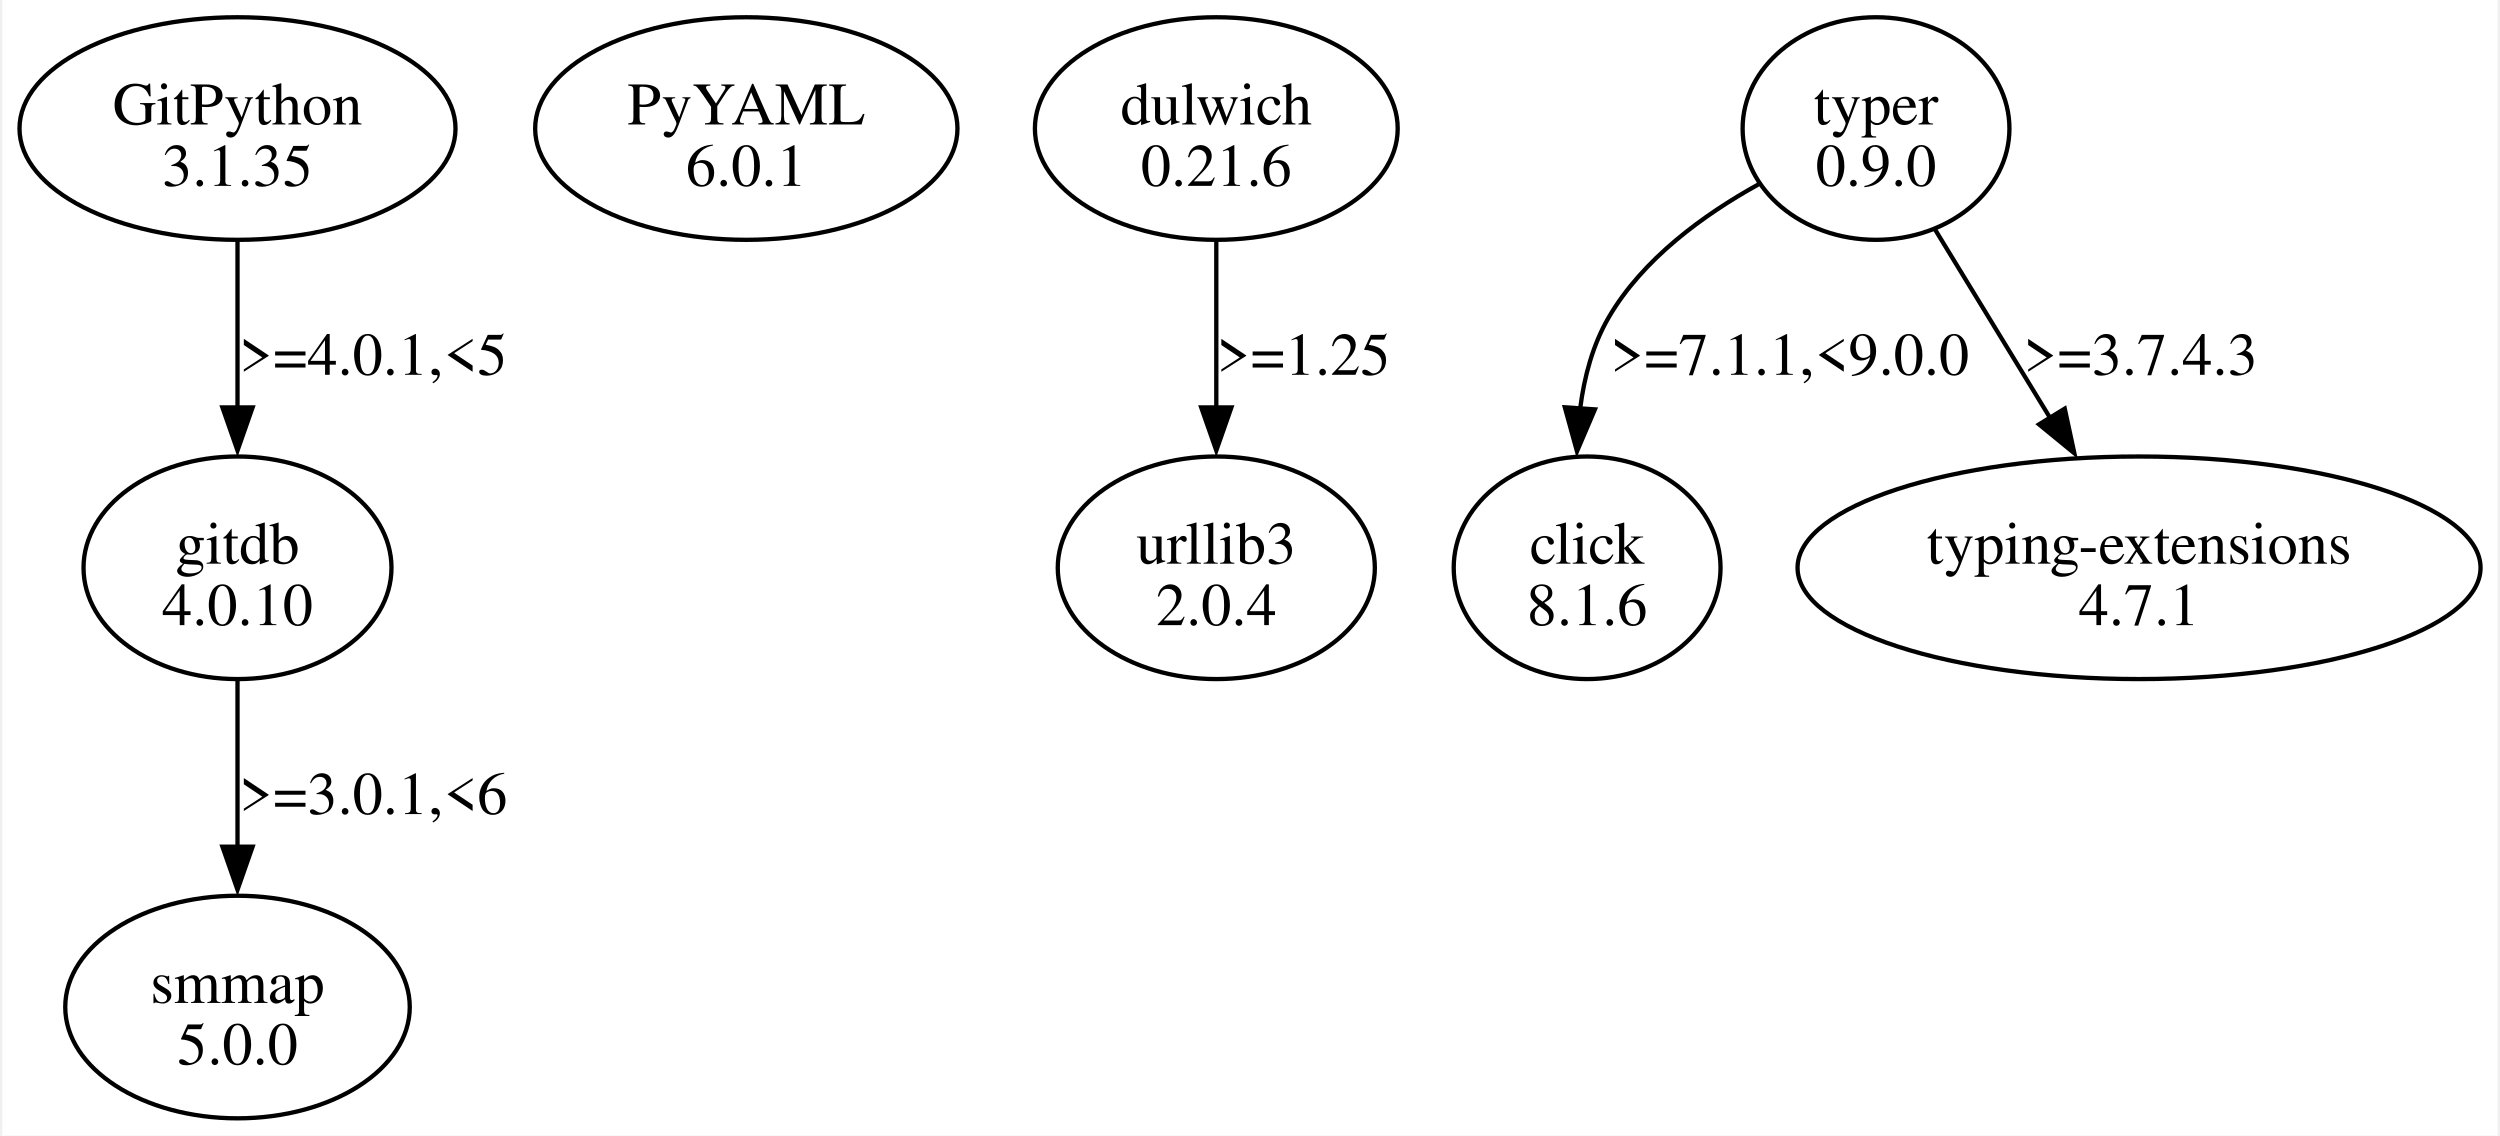
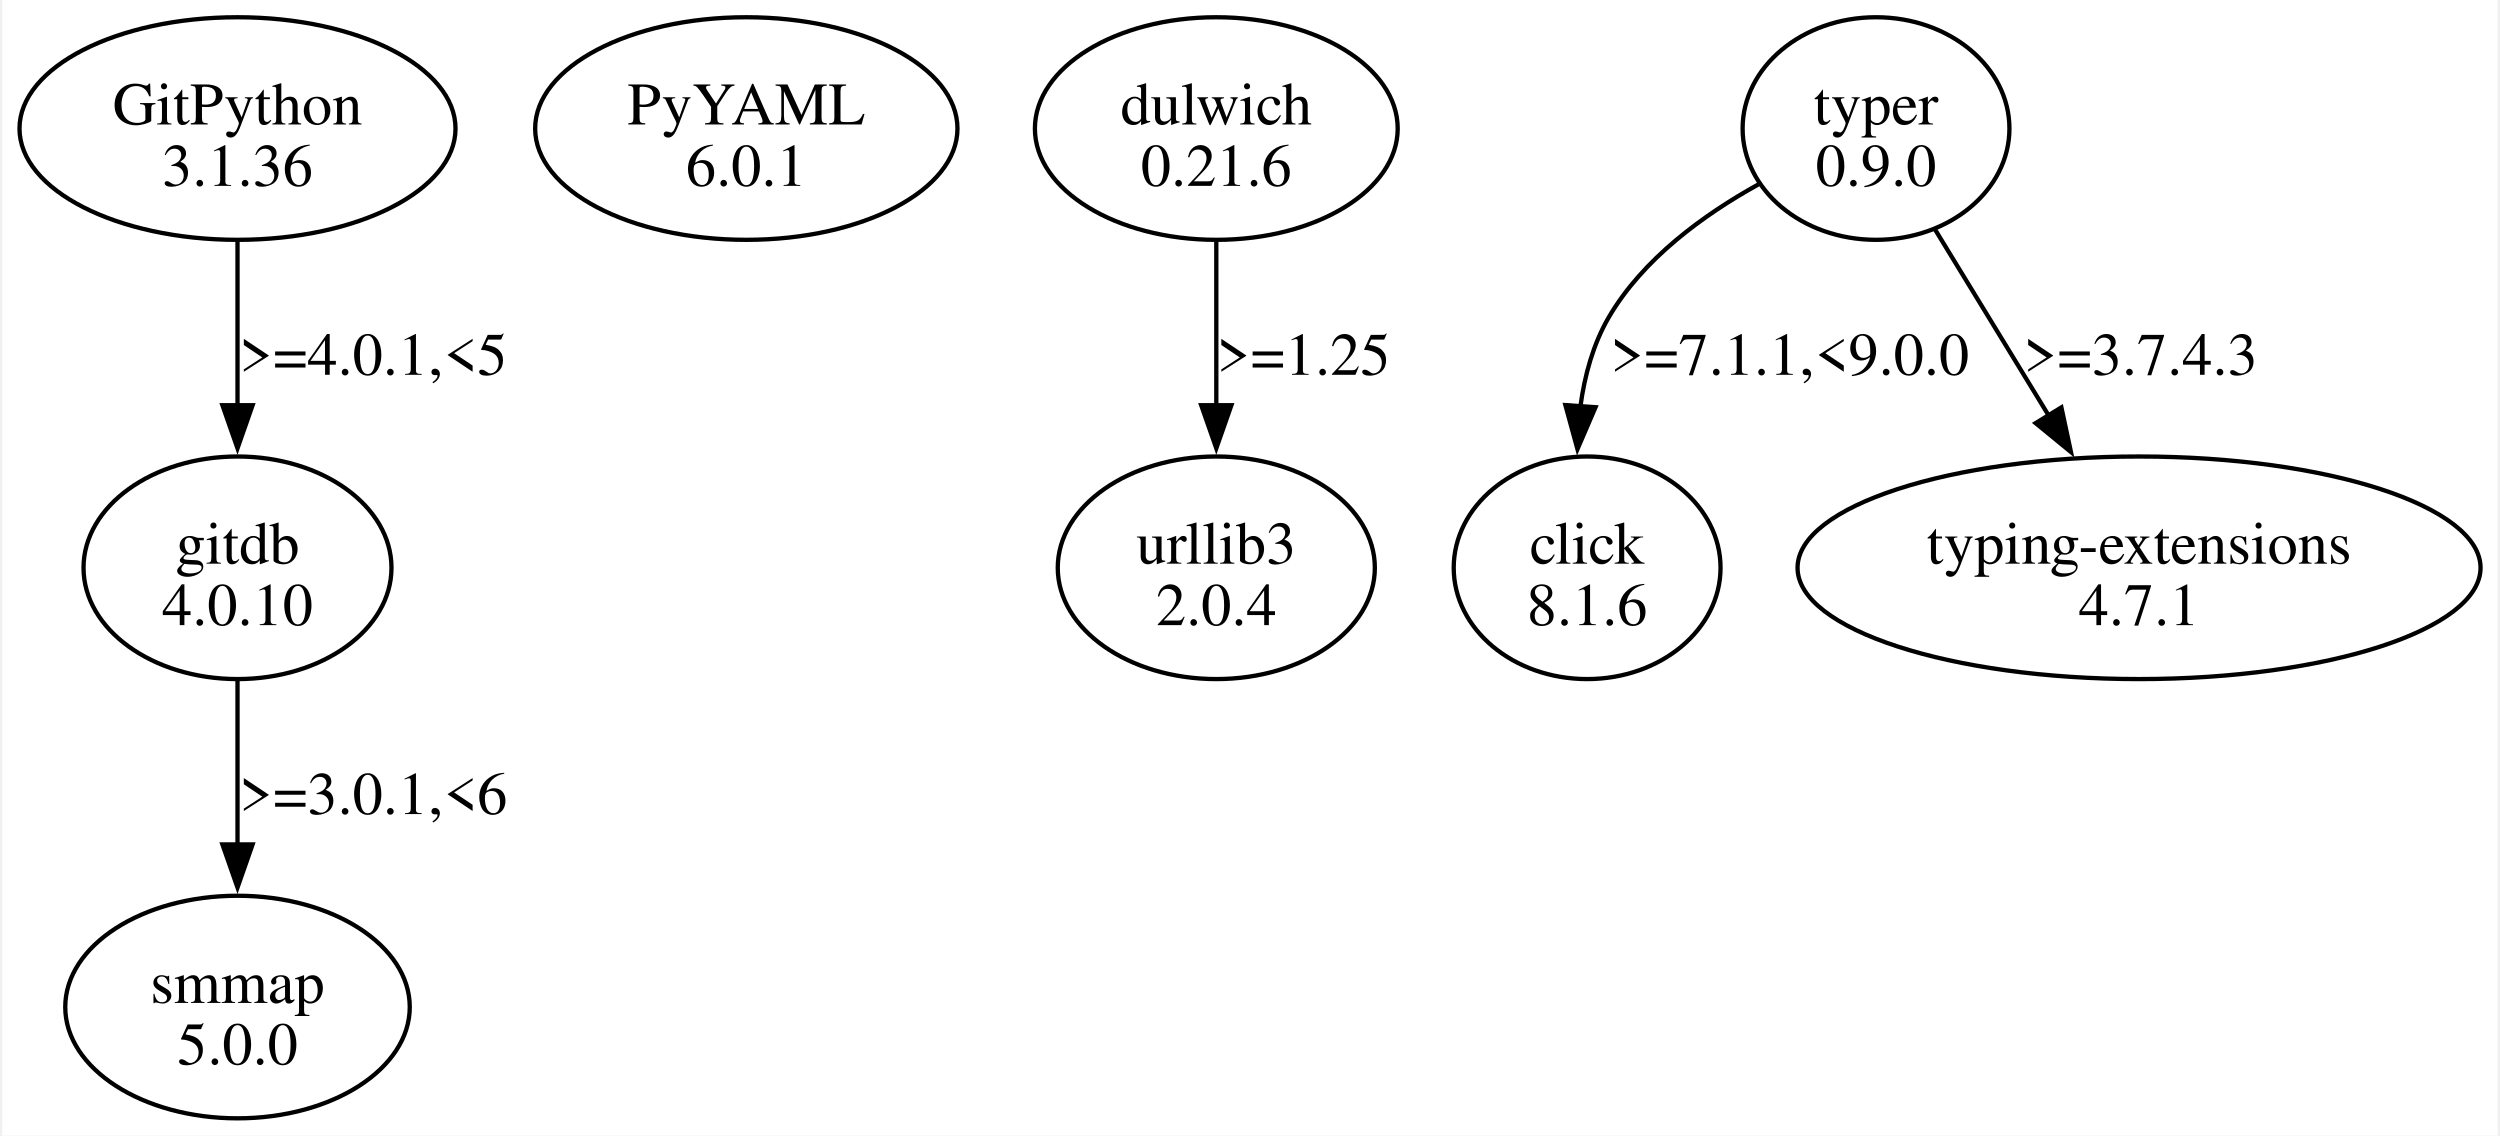
<svg xmlns="http://www.w3.org/2000/svg" width="579pt" height="263pt" viewBox="0.00 0.00 578.75 263.36">
  <g id="graph0" class="graph" transform="scale(1 1) rotate(0) translate(4 259.36)">
    <polygon fill="white" stroke="none" points="-4,4 -4,-259.36 574.75,-259.36 574.75,4 -4,4" />
    <g id="node1" class="node">
      <ellipse fill="none" stroke="black" cx="50.56" cy="-229.55" rx="50.56" ry="25.81" />
      <text text-anchor="middle" x="50.56" y="-230.5" font-family="Times,serif" font-size="14.00">GitPython</text>
-       <text text-anchor="middle" x="50.56" y="-216.25" font-family="Times,serif" font-size="14.00">3.1.35</text>
+       <text text-anchor="middle" x="50.56" y="-216.25" font-family="Times,serif" font-size="14.00">3.1.36</text>
    </g>
    <g id="node2" class="node">
      <ellipse fill="none" stroke="black" cx="50.56" cy="-127.68" rx="35.71" ry="25.81" />
      <text text-anchor="middle" x="50.56" y="-128.63" font-family="Times,serif" font-size="14.00">gitdb</text>
      <text text-anchor="middle" x="50.56" y="-114.38" font-family="Times,serif" font-size="14.00">4.0.10</text>
    </g>
    <g id="edge1" class="edge">
-       <path fill="none" stroke="black" d="M50.56,-203.35C50.56,-191.64 50.56,-177.5 50.56,-164.69" />
-       <polygon fill="black" stroke="black" points="54.06,-164.87 50.56,-154.87 47.06,-164.87 54.06,-164.87" />
+       <path fill="none" stroke="black" d="M50.56,-203.35C50.56,-191.75 50.56,-177.79 50.56,-165.08" />
+       <polygon fill="black" stroke="black" points="54.06,-165.38 50.56,-155.38 47.06,-165.38 54.06,-165.38" />
      <text text-anchor="middle" x="82.06" y="-172.44" font-family="Times,serif" font-size="14.00">&gt;=4.0.1,&lt;5</text>
    </g>
    <g id="node3" class="node">
      <ellipse fill="none" stroke="black" cx="50.56" cy="-25.81" rx="39.95" ry="25.81" />
      <text text-anchor="middle" x="50.56" y="-26.76" font-family="Times,serif" font-size="14.00">smmap</text>
      <text text-anchor="middle" x="50.56" y="-12.51" font-family="Times,serif" font-size="14.00">5.0.0</text>
    </g>
    <g id="edge2" class="edge">
-       <path fill="none" stroke="black" d="M50.56,-101.48C50.56,-89.77 50.56,-75.63 50.56,-62.82" />
-       <polygon fill="black" stroke="black" points="54.06,-63 50.56,-53 47.06,-63 54.06,-63" />
+       <path fill="none" stroke="black" d="M50.56,-101.48C50.56,-89.89 50.56,-75.92 50.56,-63.21" />
+       <polygon fill="black" stroke="black" points="54.06,-63.52 50.56,-53.52 47.06,-63.52 54.06,-63.52" />
      <text text-anchor="middle" x="82.06" y="-70.57" font-family="Times,serif" font-size="14.00">&gt;=3.0.1,&lt;6</text>
    </g>
    <g id="node4" class="node">
      <ellipse fill="none" stroke="black" cx="168.56" cy="-229.55" rx="48.97" ry="25.81" />
      <text text-anchor="middle" x="168.56" y="-230.5" font-family="Times,serif" font-size="14.00">PyYAML</text>
      <text text-anchor="middle" x="168.56" y="-216.25" font-family="Times,serif" font-size="14.00">6.0.1</text>
    </g>
    <g id="node5" class="node">
      <ellipse fill="none" stroke="black" cx="277.56" cy="-229.55" rx="42.07" ry="25.81" />
      <text text-anchor="middle" x="277.56" y="-230.5" font-family="Times,serif" font-size="14.00">dulwich</text>
      <text text-anchor="middle" x="277.56" y="-216.25" font-family="Times,serif" font-size="14.00">0.21.6</text>
    </g>
    <g id="node6" class="node">
      <ellipse fill="none" stroke="black" cx="277.56" cy="-127.68" rx="36.77" ry="25.81" />
      <text text-anchor="middle" x="277.56" y="-128.63" font-family="Times,serif" font-size="14.00">urllib3</text>
      <text text-anchor="middle" x="277.56" y="-114.38" font-family="Times,serif" font-size="14.00">2.0.4</text>
    </g>
    <g id="edge3" class="edge">
-       <path fill="none" stroke="black" d="M277.56,-203.35C277.56,-191.64 277.56,-177.5 277.56,-164.69" />
-       <polygon fill="black" stroke="black" points="281.06,-164.87 277.56,-154.87 274.06,-164.87 281.06,-164.87" />
+       <path fill="none" stroke="black" d="M277.56,-203.35C277.56,-191.75 277.56,-177.79 277.56,-165.08" />
+       <polygon fill="black" stroke="black" points="281.06,-165.38 277.56,-155.38 274.06,-165.38 281.06,-165.38" />
      <text text-anchor="middle" x="297.81" y="-172.44" font-family="Times,serif" font-size="14.00">&gt;=1.25</text>
    </g>
    <g id="node7" class="node">
      <ellipse fill="none" stroke="black" cx="430.56" cy="-229.55" rx="30.94" ry="25.81" />
      <text text-anchor="middle" x="430.56" y="-230.5" font-family="Times,serif" font-size="14.00">typer</text>
      <text text-anchor="middle" x="430.56" y="-216.25" font-family="Times,serif" font-size="14.00">0.9.0</text>
    </g>
    <g id="node8" class="node">
      <ellipse fill="none" stroke="black" cx="363.56" cy="-127.68" rx="30.94" ry="25.81" />
      <text text-anchor="middle" x="363.56" y="-128.63" font-family="Times,serif" font-size="14.00">click</text>
      <text text-anchor="middle" x="363.56" y="-114.38" font-family="Times,serif" font-size="14.00">8.1.6</text>
    </g>
    <g id="edge4" class="edge">
-       <path fill="none" stroke="black" d="M403.34,-216.63C390.57,-209.56 376.45,-199.3 368.56,-185.74 364.87,-179.4 362.89,-171.98 361.95,-164.63" />
-       <polygon fill="black" stroke="black" points="365.37,-164.42 361.21,-154.68 358.39,-164.89 365.37,-164.42" />
+       <path fill="none" stroke="black" d="M403.34,-216.63C390.57,-209.56 376.45,-199.3 368.56,-185.74 364.96,-179.55 362.99,-172.33 362.01,-165.15" />
+       <polygon fill="black" stroke="black" points="365.51,-164.92 361.32,-155.19 358.52,-165.41 365.51,-164.92" />
      <text text-anchor="middle" x="410.56" y="-172.44" font-family="Times,serif" font-size="14.00">&gt;=7.1.1,&lt;9.0.0</text>
    </g>
    <g id="node9" class="node">
      <ellipse fill="none" stroke="black" cx="491.56" cy="-127.68" rx="79.2" ry="25.81" />
      <text text-anchor="middle" x="491.56" y="-128.63" font-family="Times,serif" font-size="14.00">typing-extensions</text>
      <text text-anchor="middle" x="491.56" y="-114.38" font-family="Times,serif" font-size="14.00">4.7.1</text>
    </g>
    <g id="edge5" class="edge">
-       <path fill="none" stroke="black" d="M444.1,-206.38C451.99,-193.47 462.09,-176.92 470.95,-162.41" />
-       <polygon fill="black" stroke="black" points="474.33,-164.59 476.56,-154.23 468.36,-160.94 474.33,-164.59" />
+       <path fill="none" stroke="black" d="M444.1,-206.38C451.91,-193.59 461.9,-177.23 470.7,-162.83" />
+       <polygon fill="black" stroke="black" points="473.55,-164.88 475.77,-154.52 467.57,-161.23 473.55,-164.88" />
      <text text-anchor="middle" x="491.93" y="-172.44" font-family="Times,serif" font-size="14.00">&gt;=3.7.4.3</text>
    </g>
  </g>
</svg>
